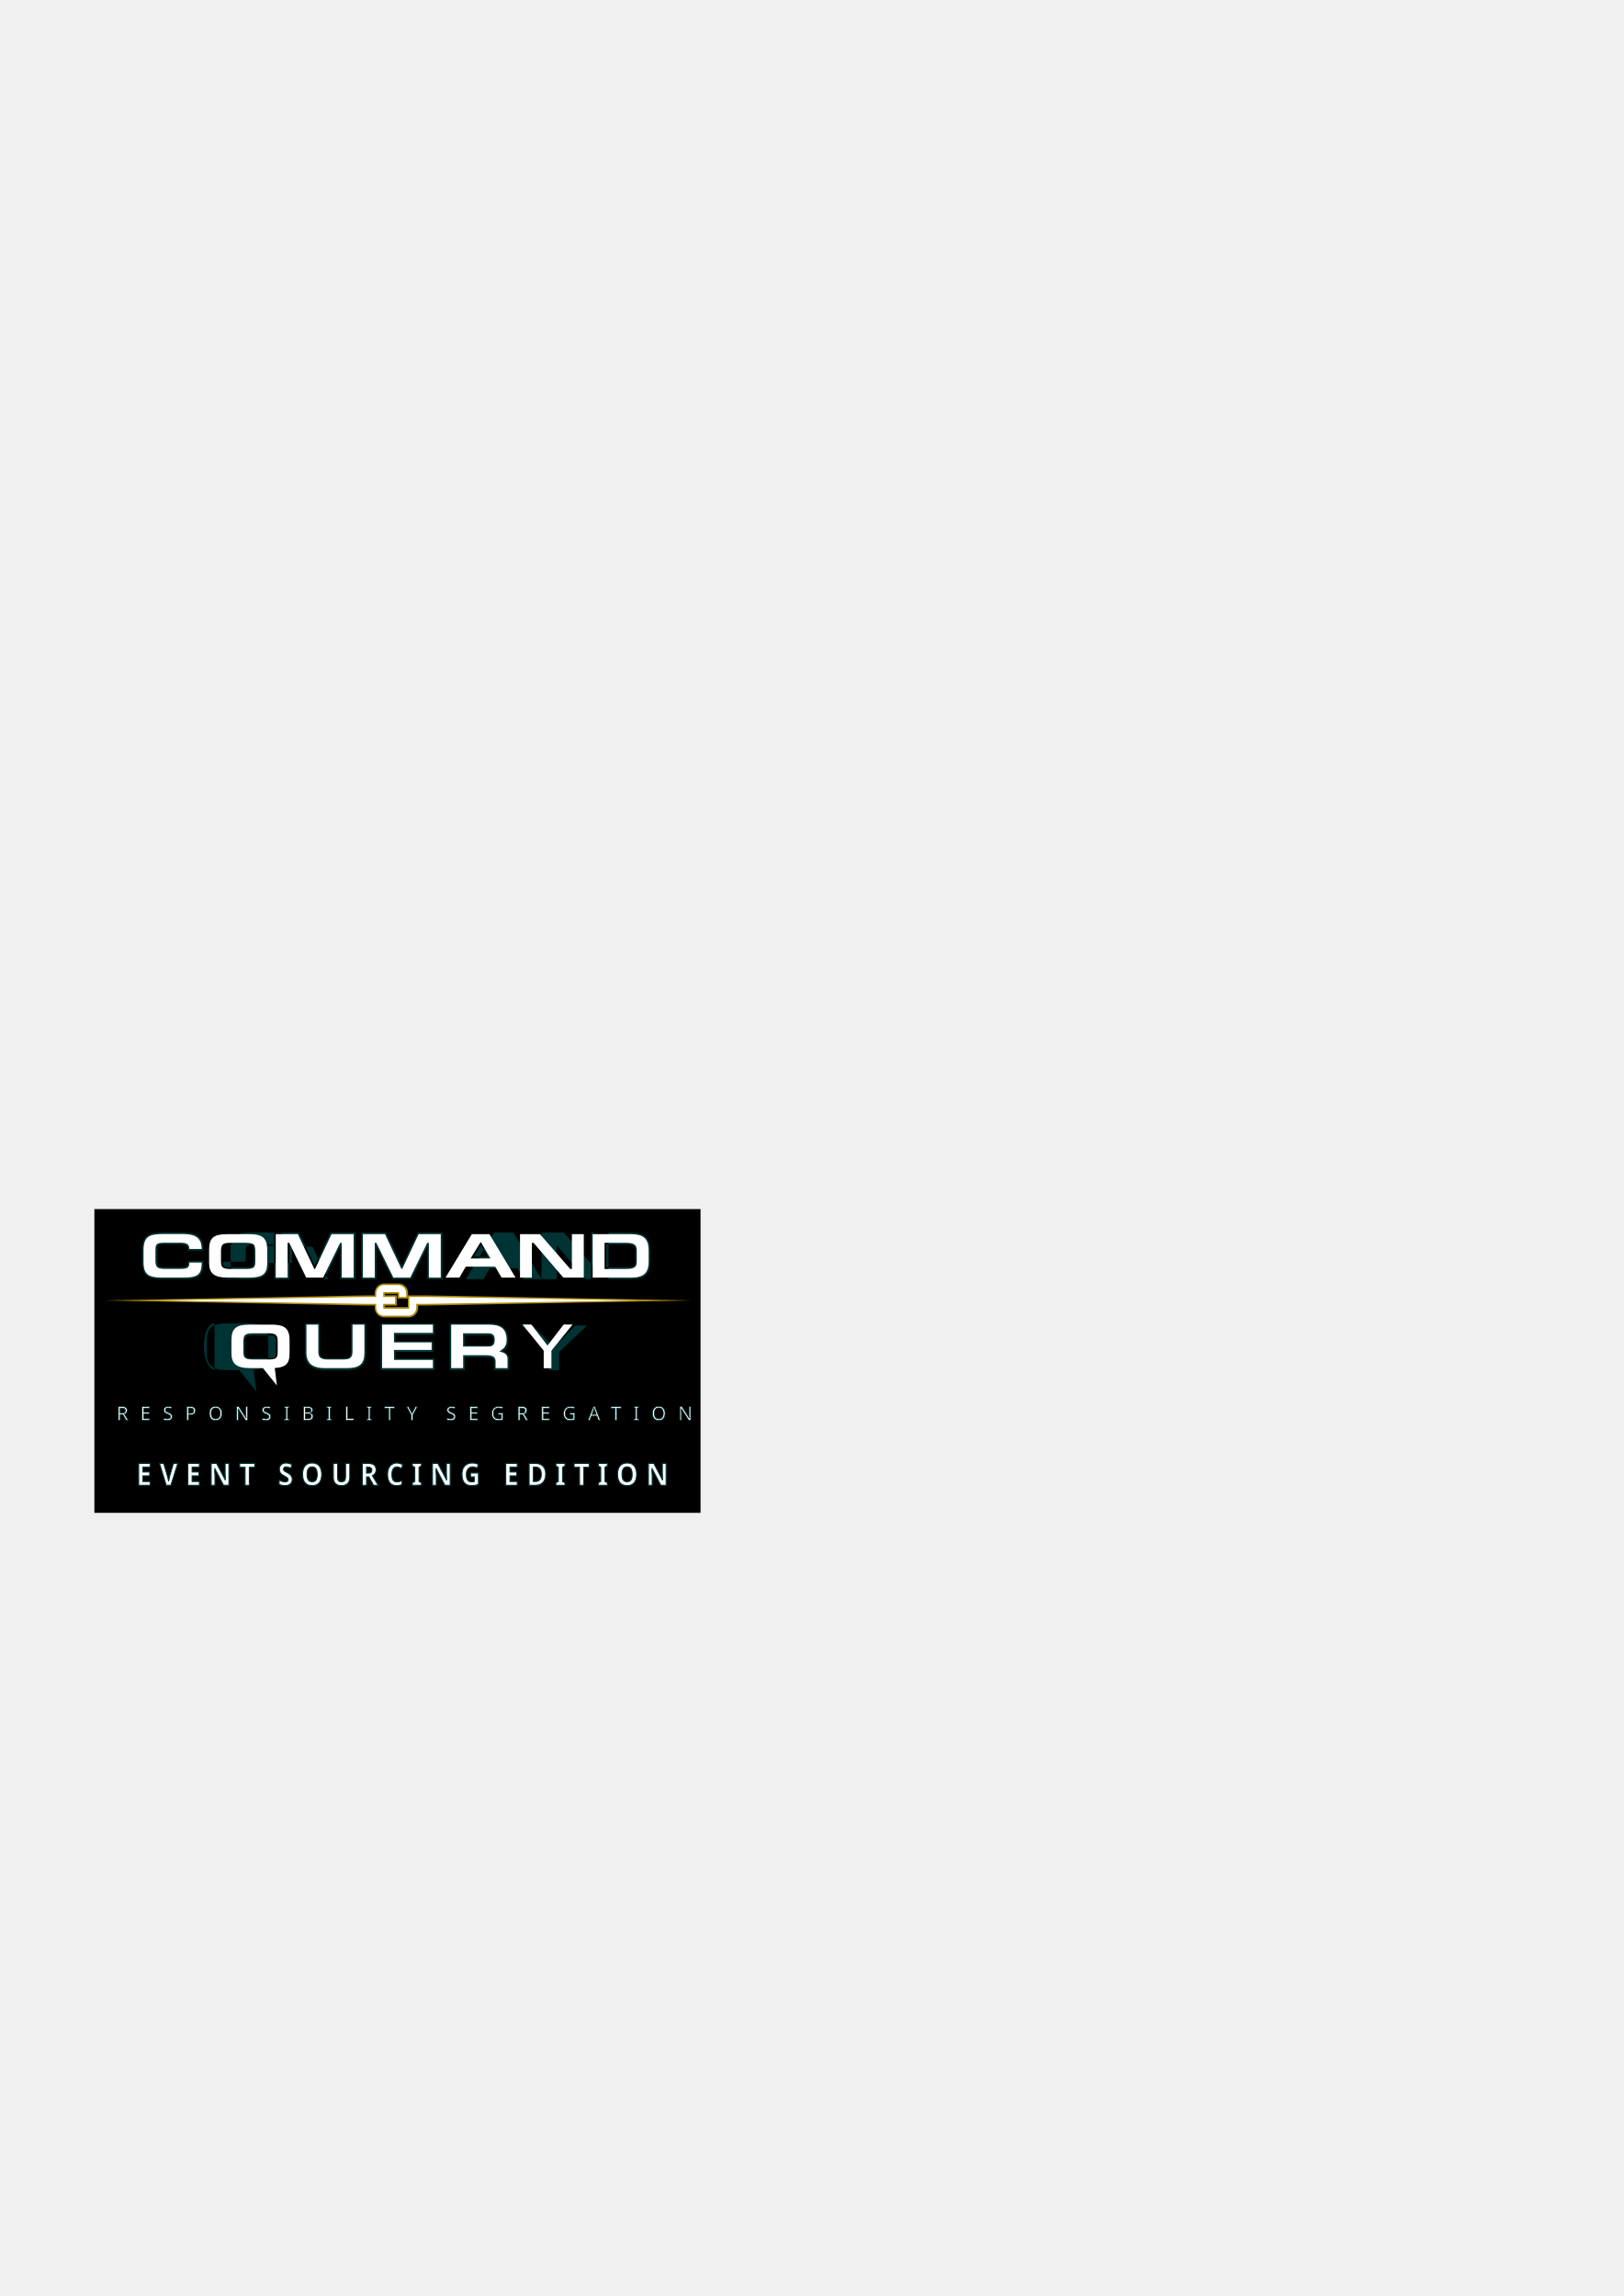
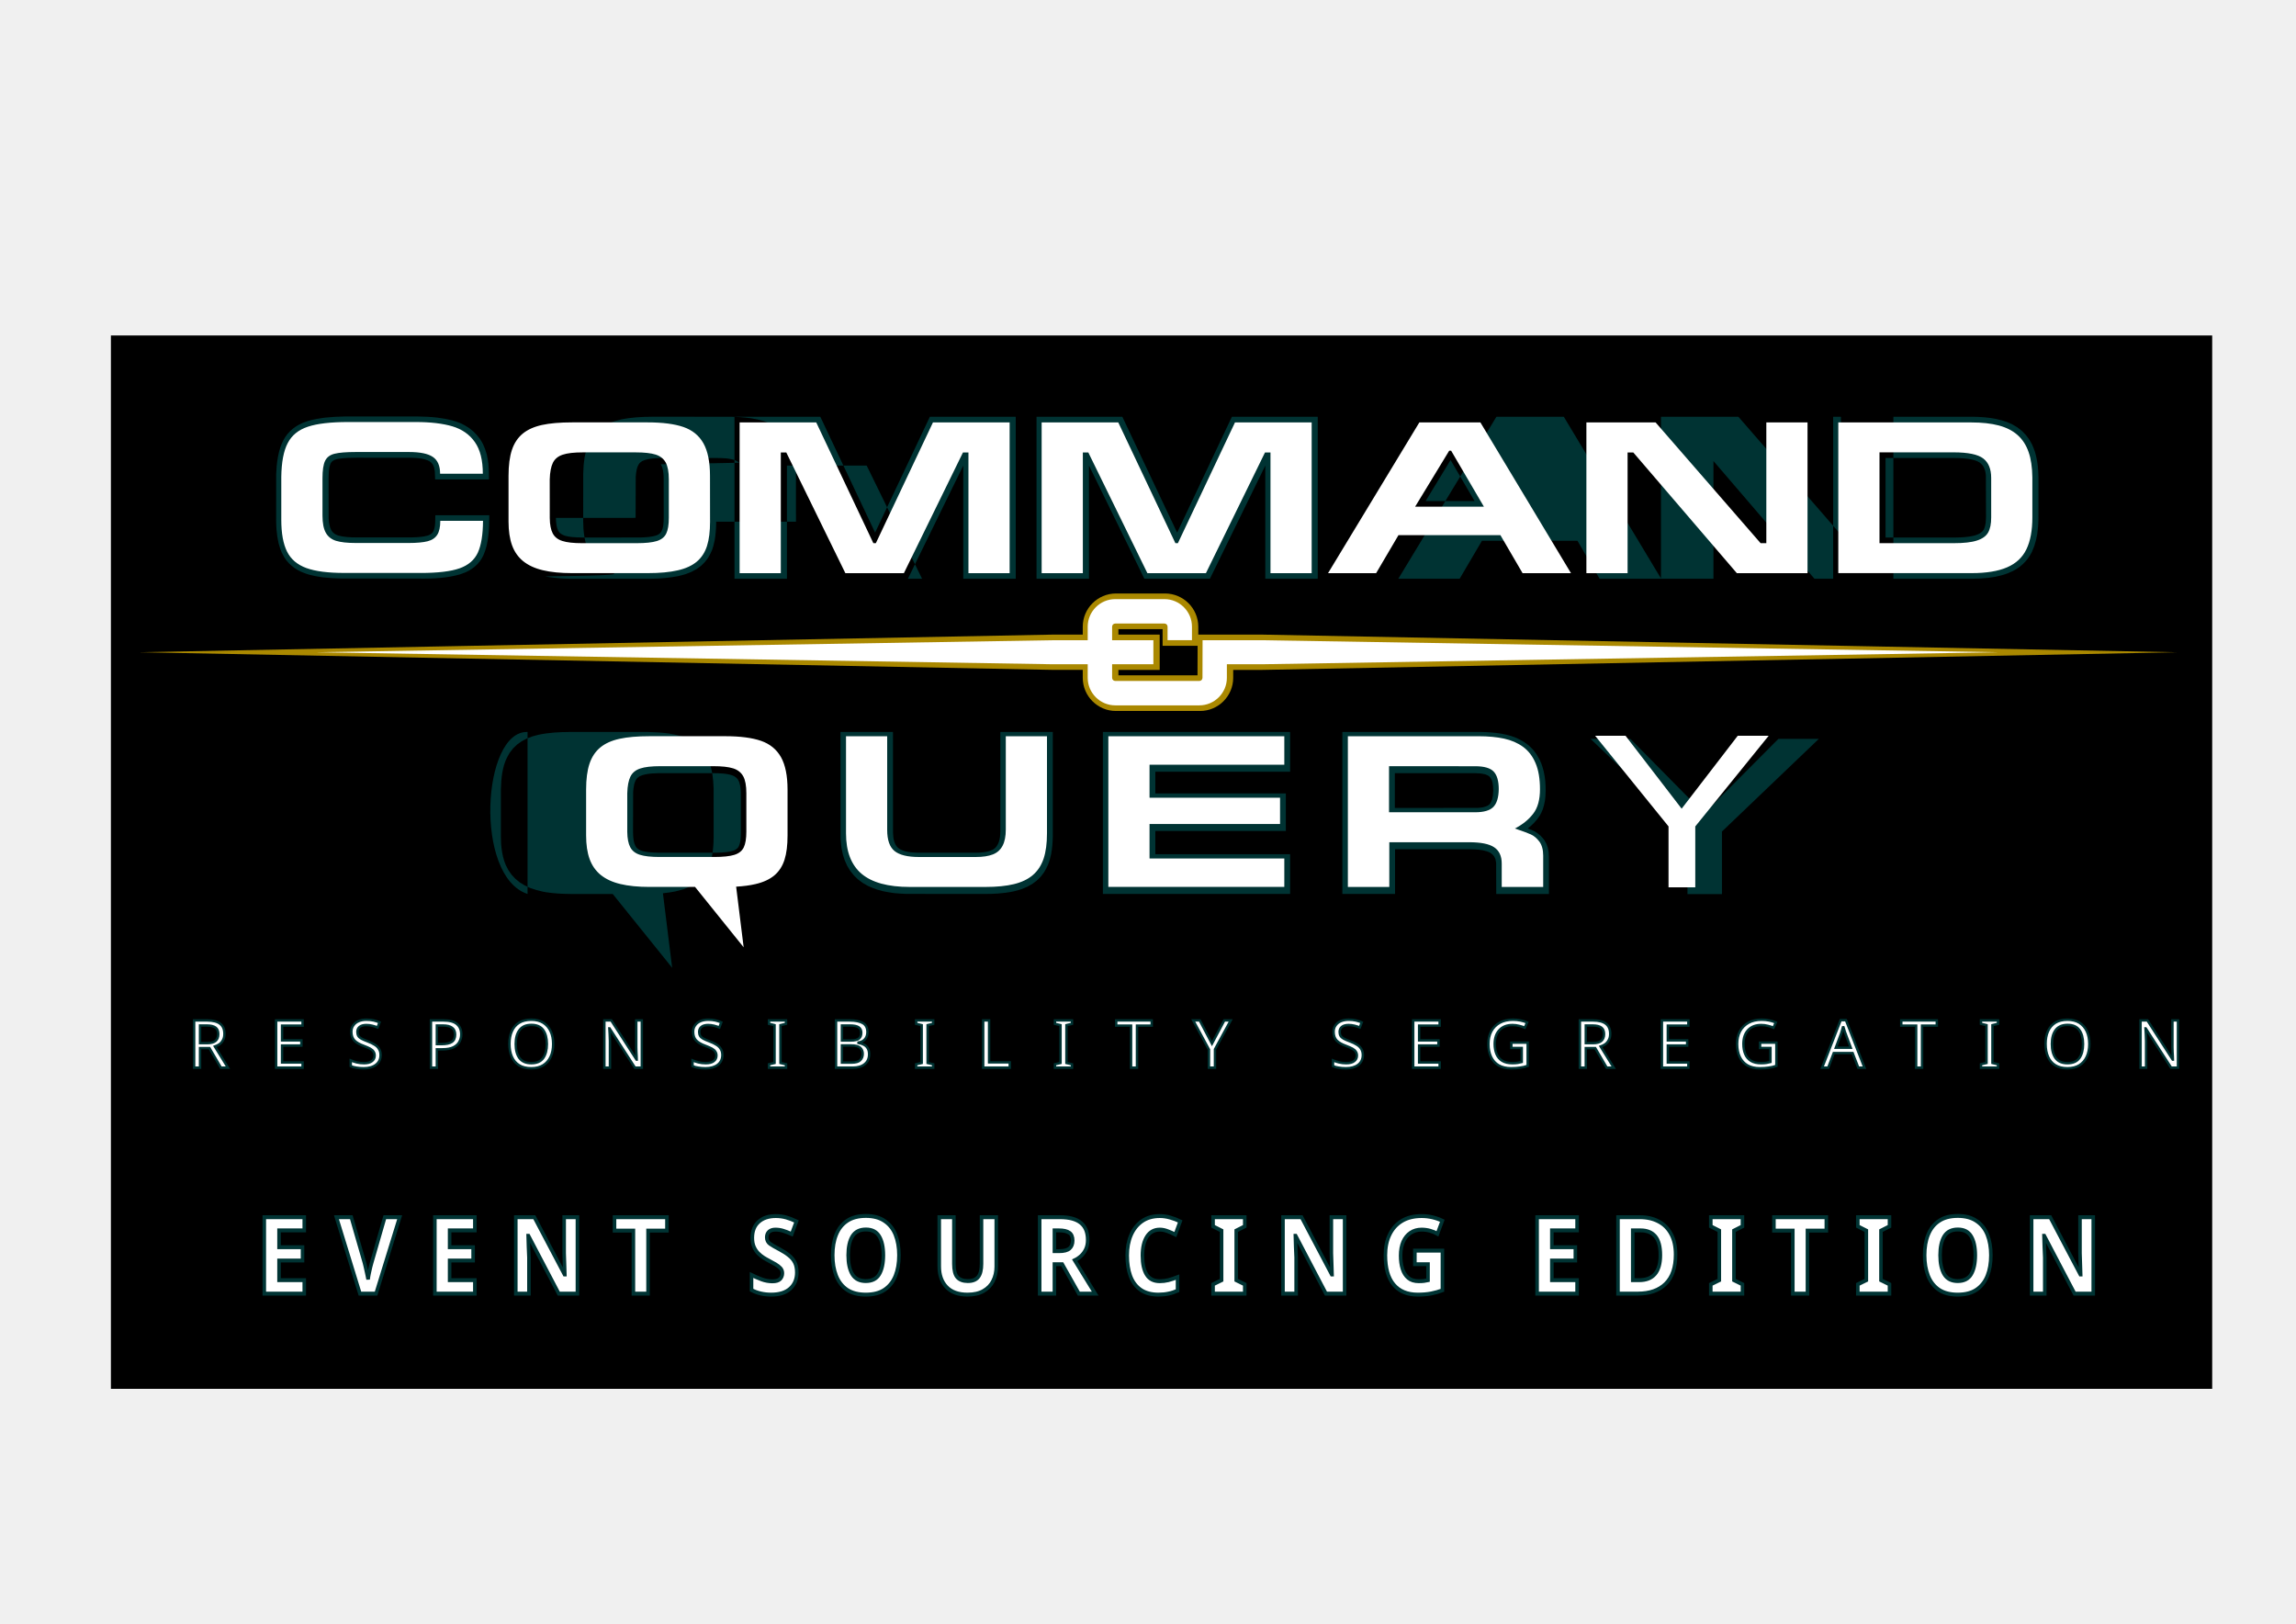
- <svg xmlns="http://www.w3.org/2000/svg" width="210mm" height="297mm" viewBox="0 0 210 297" version="1.1" id="svg8">
+ <svg xmlns="http://www.w3.org/2000/svg" width="297mm" height="210mm" viewBox="0 0 297 210" version="1.1" id="svg8">
  <defs id="defs2">
    <linearGradient x1="119.017" y1="161.009" gradientTransform="matrix(0.9375008,0,0,0.9375008,-47.03307,36.83082)" x2="119.017" gradientUnits="userSpaceOnUse" y2="158.935" id="b">
      <stop id="stop12" offset="0" stop-color="#3C6" />
      <stop id="stop14" offset="1" stop-color="#063" />
    </linearGradient>
    <style id="style17" type="text/css" />
    <linearGradient x1="90.487" y1="136.907" gradientTransform="matrix(0.9375008,0,0,0.9375008,-47.03307,36.83082)" x2="91.552" gradientUnits="userSpaceOnUse" y2="136.907" id="linearGradient3074">
      <stop id="stop19" offset="0" stop-color="#063" />
      <stop id="stop21" offset="1" stop-color="#3C6" />
    </linearGradient>
  </defs>
-   <g id="layer1">
-     <g id="g5018">
-       <rect id="rect26" x="12.208" y="156.402" width="78.394" height="39.292" style="fill:#000000;fill-rule:evenodd;stroke-width:0.265" />
-       <g transform="translate(-0.1585461,-7.817634)" id="g163">
+   <g id="layer1" transform="translate(0,-87)">
+     <g id="g877">
+       <rect id="rect26" x="14.346" y="130.388" width="271.813" height="136.236" style="fill:#000000;fill-rule:evenodd;stroke-width:0.917" />
+       <g transform="matrix(3.467284,0,0,3.467284,-28.532,-439.0067)" id="g163">
        <path style="fill:#003333;fill-rule:evenodd;stroke-width:0.265" d="m 23.945,173.286 -2.975,-5.3e-4 c -0.239,-0.005 -0.475,-0.018 -0.714,-0.046 -0.171,-0.024 -0.336,-0.055 -0.503,-0.1 -0.098,-0.03 -0.189,-0.065 -0.284,-0.103 l -0.129,-0.066 -0.12,-0.075 -0.111,-0.085 -0.101,-0.095 -0.091,-0.104 -0.08,-0.113 -0.098,-0.184 c -0.049,-0.115 -0.086,-0.229 -0.118,-0.35 -0.037,-0.165 -0.061,-0.326 -0.076,-0.495 -0.009,-0.125 -0.013,-0.25 -0.014,-0.376 l 0.002,-1.704 c 0.004,-0.099 0.01,-0.198 0.018,-0.298 0.023,-0.232 0.06,-0.453 0.129,-0.676 0.033,-0.096 0.07,-0.186 0.115,-0.277 l 0.07,-0.121 0.083,-0.115 0.095,-0.105 0.105,-0.095 0.115,-0.085 0.125,-0.074 0.134,-0.064 0.216,-0.077 c 0.201,-0.056 0.399,-0.091 0.606,-0.118 0.255,-0.027 0.508,-0.04 0.764,-0.044 l 2.651,-7.9e-4 c 0.261,0.002 0.517,0.013 0.777,0.042 0.194,0.025 0.383,0.058 0.573,0.107 0.1,0.028 0.195,0.06 0.291,0.099 0.115,0.051 0.218,0.109 0.323,0.179 0.059,0.043 0.114,0.088 0.17,0.136 0.09,0.086 0.166,0.174 0.24,0.274 0.043,0.065 0.081,0.129 0.117,0.197 0.059,0.125 0.102,0.246 0.138,0.379 0.027,0.115 0.046,0.228 0.061,0.345 0.019,0.198 0.02,0.392 0.023,0.591 h -2.009 l -0.012,-0.299 -0.026,-0.147 -0.046,-0.107 c -0.037,-0.052 -0.072,-0.09 -0.126,-0.124 -0.202,-0.111 -0.456,-0.125 -0.682,-0.132 l -2.043,-8e-4 c -0.22,0.001 -0.442,0.006 -0.661,0.04 -0.104,0.018 -0.197,0.04 -0.271,0.121 -0.069,0.095 -0.082,0.216 -0.096,0.329 -0.008,0.094 -0.011,0.187 -0.012,0.281 l 0.002,1.485 0.014,0.165 c 0.017,0.101 0.036,0.188 0.083,0.28 l 0.047,0.068 c 0.066,0.07 0.127,0.103 0.216,0.134 0.22,0.06 0.444,0.068 0.671,0.07 l 2.079,-0.001 c 0.199,-0.006 0.401,-0.013 0.593,-0.069 0.072,-0.027 0.122,-0.055 0.174,-0.113 0.076,-0.105 0.088,-0.233 0.097,-0.359 l 0.006,-0.284 h 2.013 l -0.007,0.406 c -0.012,0.255 -0.038,0.5 -0.096,0.748 -0.031,0.116 -0.067,0.222 -0.113,0.332 l -0.061,0.117 -0.074,0.111 -0.086,0.102 -0.097,0.092 -0.107,0.083 -0.117,0.073 -0.126,0.063 -0.206,0.077 c -0.47,0.137 -0.961,0.159 -1.447,0.161 z m 5.023,-2.262 c 0.005,0.173 0.015,0.357 0.105,0.509 l 0.043,0.052 c 0.125,0.11 0.287,0.132 0.447,0.152 0.134,0.013 0.266,0.018 0.401,0.019 l 2.152,-0.001 c 0.208,-0.007 0.422,-0.015 0.62,-0.085 0.07,-0.032 0.117,-0.062 0.162,-0.126 0.086,-0.154 0.089,-0.355 0.092,-0.528 l -0.002,-1.525 c -0.009,-0.161 -0.022,-0.326 -0.109,-0.467 l 2.926,-0.058 c -0.044,-0.039 -0.085,-0.063 -0.138,-0.088 -0.228,-0.083 -0.483,-0.086 -0.723,-0.089 l -2.094,0.001 -0.204,0.01 c -0.157,0.015 -0.308,0.033 -0.451,0.101 -0.048,0.028 -0.081,0.054 -0.117,0.095 -0.103,0.144 -0.119,0.337 -0.132,0.507 l -0.004,1.519 z m 5.98,0.14 c -0.002,0.237 -0.016,0.467 -0.057,0.7 -0.014,0.073 -0.031,0.145 -0.051,0.216 l -0.05,0.151 c -0.041,0.098 -0.085,0.185 -0.139,0.275 l -0.121,0.161 -0.143,0.142 -0.168,0.123 -0.19,0.103 -0.212,0.084 c -0.098,0.03 -0.194,0.056 -0.293,0.078 -0.312,0.063 -0.624,0.088 -0.941,0.095 l -0.169,0.002 -2.905,-5.3e-4 c -0.273,-0.005 -0.541,-0.022 -0.811,-0.064 l -0.129,-0.024 c 2.814,-0.034 2.663,-0.078 2.51,-0.134 l -0.204,-0.095 -0.185,-0.114 -0.165,-0.135 -0.142,-0.153 -0.119,-0.172 -0.096,-0.189 c -0.027,-0.068 -0.052,-0.134 -0.073,-0.204 -0.055,-0.192 -0.084,-0.383 -0.099,-0.583 -0.005,-0.087 -0.008,-0.175 -0.009,-0.263 l 2.64e-4,-1.783 c 0.004,-0.206 0.019,-0.408 0.052,-0.613 0.018,-0.099 0.04,-0.194 0.068,-0.291 l 0.056,-0.159 c 0.045,-0.101 0.092,-0.192 0.15,-0.287 l 0.129,-0.167 0.151,-0.145 0.172,-0.122 0.193,-0.101 0.211,-0.081 0.229,-0.062 c 0.386,-0.08 0.775,-0.1 1.169,-0.102 l 2.929,7.9e-4 c 0.254,0.005 0.505,0.021 0.758,0.057 0.159,0.026 0.313,0.058 0.469,0.104 l 0.208,0.077 0.129,0.064 0.121,0.074 0.113,0.084 0.104,0.093 0.095,0.103 0.085,0.112 0.11,0.186 c 0.044,0.093 0.08,0.184 0.111,0.282 0.031,0.106 0.055,0.21 0.075,0.319 0.029,0.184 0.043,0.364 0.049,0.55 l 0.001,1.809 z m 2.64,-2.091 v 4.221 h -1.957 v -6.042 h 3.202 l 2.044,4.321 2.043,-4.321 h 3.203 v 6.042 h -1.957 v -4.221 l -2.066,4.221 h 0.529 l -2.066,-4.221 z m 11.268,9e-5 v 4.221 h -1.957 v -6.042 h 3.202 l 2.044,4.321 2.043,-4.321 h 3.203 v 6.042 h -1.957 v -4.221 l -2.066,4.221 h -2.446 l -2.066,-4.221 z m 10.853,4.221 h 0.687 l 3.66,-6.042 h 2.515 l 3.625,6.03 v -6.03 h 2.889 l 3.824,4.398 v -4.398 h 1.957 v 6.042 h -2.944 l -3.769,-4.393 v 4.393 h -4.247 l -0.826,-1.417 h -3.563 l -0.833,1.417 z m 2.637,-4.429 -0.93,1.529 h 1.825 z m 16.23,2.891 2.624,-2.6e-4 c 0.225,-0.004 0.451,-0.015 0.67,-0.068 l 0.066,-0.019 c 0.124,-0.044 0.227,-0.09 0.3,-0.205 0.039,-0.079 0.057,-0.152 0.072,-0.239 0.008,-0.073 0.012,-0.144 0.014,-0.217 l -0.005,-1.576 -0.012,-0.094 -0.019,-0.083 -0.025,-0.073 -0.03,-0.063 -0.036,-0.055 c -0.036,-0.042 -0.07,-0.077 -0.116,-0.109 -0.177,-0.106 -0.394,-0.133 -0.595,-0.152 -0.119,-0.008 -0.236,-0.012 -0.354,-0.013 h -2.556 v 2.967 z m -1.957,-4.505 5.248,5.3e-4 c 0.278,0.005 0.551,0.026 0.825,0.079 0.138,0.029 0.269,0.066 0.403,0.113 l 0.207,0.091 0.188,0.111 0.168,0.131 0.149,0.152 0.128,0.171 0.106,0.189 c 0.038,0.086 0.073,0.171 0.103,0.26 0.055,0.18 0.089,0.358 0.111,0.544 0.014,0.14 0.021,0.278 0.024,0.418 l -0.001,1.586 c -0.005,0.179 -0.019,0.352 -0.044,0.529 -0.027,0.158 -0.063,0.307 -0.114,0.458 -0.026,0.07 -0.054,0.138 -0.085,0.205 l -0.068,0.125 -0.079,0.12 -0.09,0.111 -0.1,0.102 -0.109,0.093 -0.118,0.083 -0.128,0.074 -0.206,0.093 c -0.157,0.058 -0.31,0.099 -0.473,0.132 -0.089,0.015 -0.178,0.029 -0.267,0.04 -0.2,0.021 -0.397,0.03 -0.597,0.032 h -5.181 v -6.042 z" id="path44" />
        <path style="fill:#ffffff;fill-rule:evenodd;stroke-width:0.265" d="m 23.926,173.077 h -2.861 c -0.599,0 -1.066,-0.061 -1.404,-0.182 -0.338,-0.123 -0.579,-0.327 -0.722,-0.613 -0.144,-0.286 -0.216,-0.683 -0.216,-1.191 v -1.596 c 0.008,-0.548 0.086,-0.968 0.239,-1.259 0.151,-0.293 0.401,-0.497 0.752,-0.613 0.35,-0.117 0.85,-0.175 1.5,-0.175 h 2.528 c 0.549,0 1.005,0.054 1.366,0.161 0.36,0.108 0.639,0.304 0.836,0.586 0.199,0.282 0.298,0.676 0.298,1.181 h -1.594 c 0,-0.294 -0.089,-0.504 -0.27,-0.626 -0.18,-0.123 -0.478,-0.184 -0.897,-0.184 h -1.971 c -0.364,0 -0.631,0.022 -0.801,0.065 -0.17,0.042 -0.287,0.131 -0.352,0.266 -0.065,0.134 -0.097,0.351 -0.097,0.649 v 1.393 c 0,0.279 0.042,0.494 0.125,0.641 0.082,0.147 0.211,0.247 0.384,0.3 0.174,0.053 0.418,0.08 0.731,0.08 h 1.972 c 0.307,0 0.543,-0.022 0.708,-0.064 0.165,-0.042 0.285,-0.123 0.361,-0.24 0.076,-0.119 0.114,-0.293 0.114,-0.522 h 1.594 c -0.003,0.516 -0.068,0.911 -0.193,1.185 -0.127,0.275 -0.353,0.47 -0.682,0.586 -0.329,0.115 -0.812,0.173 -1.449,0.173 z m 4.813,-2.049 c 0.003,0.248 0.04,0.439 0.111,0.574 0.071,0.135 0.19,0.23 0.36,0.283 0.17,0.055 0.415,0.082 0.734,0.082 h 2.035 c 0.336,0 0.588,-0.027 0.756,-0.08 0.168,-0.053 0.284,-0.144 0.349,-0.278 0.065,-0.132 0.097,-0.329 0.097,-0.59 v -1.435 c 0,-0.275 -0.039,-0.485 -0.116,-0.626 -0.079,-0.143 -0.204,-0.242 -0.375,-0.296 -0.173,-0.055 -0.42,-0.082 -0.739,-0.082 H 29.97 c -0.326,0 -0.574,0.028 -0.747,0.086 -0.173,0.057 -0.295,0.157 -0.366,0.3 -0.071,0.142 -0.111,0.351 -0.119,0.626 z m 5.98,0.136 c 0,0.364 -0.037,0.665 -0.113,0.904 -0.076,0.239 -0.201,0.433 -0.375,0.582 -0.176,0.15 -0.412,0.261 -0.713,0.329 -0.299,0.07 -0.674,0.105 -1.123,0.105 H 29.572 c -0.431,0 -0.796,-0.036 -1.096,-0.109 -0.299,-0.071 -0.543,-0.186 -0.733,-0.34 -0.188,-0.155 -0.326,-0.352 -0.412,-0.593 -0.086,-0.24 -0.13,-0.533 -0.13,-0.879 v -1.708 c 0,-0.39 0.042,-0.713 0.126,-0.966 0.085,-0.254 0.219,-0.456 0.403,-0.608 0.184,-0.151 0.423,-0.258 0.718,-0.323 0.296,-0.065 0.67,-0.097 1.123,-0.097 h 2.822 c 0.556,0 1,0.058 1.335,0.173 0.333,0.116 0.582,0.319 0.745,0.609 0.162,0.29 0.244,0.694 0.244,1.212 z m 11.176,-3.701 h -2.86 l -2.13,4.504 h -0.093 l -2.131,-4.504 h -2.859 v 5.622 h 1.537 v -4.502 h 0.204 l 2.204,4.502 h 2.184 l 2.204,-4.502 h 0.204 v 4.502 h 1.537 v -5.622 z m 11.268,0 H 54.303 l -2.13,4.504 h -0.093 l -2.131,-4.504 h -2.859 v 5.622 h 1.537 v -4.502 h 0.204 l 2.204,4.502 h 2.184 l 2.204,-4.502 h 0.204 v 4.502 h 1.537 v -5.622 z m 2.407,5.622 h -1.795 l 3.406,-5.622 h 2.278 l 3.379,5.622 h -1.806 l -0.826,-1.417 h -3.804 l -0.833,1.417 z m 1.454,-2.48 h 2.565 l -1.222,-2.088 h -0.072 z m 6.389,2.48 v -5.622 h 2.583 l 3.917,4.504 h 0.213 v -4.504 h 1.537 v 5.622 h -2.637 l -3.863,-4.502 h -0.213 v 4.502 z m 10.935,-1.118 h 2.767 c 0.378,0 0.668,-0.032 0.87,-0.099 0.202,-0.065 0.341,-0.165 0.417,-0.301 0.076,-0.136 0.113,-0.321 0.113,-0.558 v -1.474 c 0,-0.335 -0.099,-0.578 -0.298,-0.729 -0.198,-0.151 -0.565,-0.227 -1.102,-0.227 h -2.767 v 3.387 z m -1.537,-4.504 h 4.961 c 0.4,0 0.742,0.038 1.026,0.113 0.285,0.076 0.52,0.196 0.702,0.358 0.184,0.163 0.32,0.374 0.409,0.63 0.091,0.256 0.137,0.574 0.142,0.949 v 1.489 c 0,0.491 -0.074,0.888 -0.222,1.193 -0.148,0.306 -0.389,0.53 -0.722,0.673 -0.333,0.144 -0.775,0.216 -1.326,0.216 h -4.97 v -5.622 z" id="path46" />
      </g>
-       <path id="path56" d="m 53.714,170.046 0.08,-0.088 0.071,-0.095 0.062,-0.102 0.052,-0.108 0.042,-0.114 0.031,-0.118 0.019,-0.123 0.007,-0.121 v -0.301 h 1.082 l 34.123,-0.658 -34.123,-0.658 h -2.384 v -0.301 l -0.007,-0.121 -0.019,-0.123 -0.031,-0.118 -0.042,-0.114 -0.052,-0.108 -0.062,-0.102 -0.071,-0.095 -0.08,-0.088 -0.088,-0.08 -0.095,-0.071 -0.102,-0.062 -0.108,-0.052 -0.114,-0.042 -0.118,-0.031 -0.123,-0.019 -0.121,-0.007 h -1.845 l -0.121,0.007 -0.123,0.019 -0.118,0.031 -0.114,0.042 -0.108,0.052 -0.102,0.062 -0.095,0.071 -0.088,0.08 -0.08,0.088 -0.071,0.095 -0.062,0.102 -0.052,0.108 -0.042,0.114 -0.031,0.119 -0.019,0.123 -0.007,0.121 v 0.301 h -1.082 l -34.123,0.658 34.123,0.658 h 1.082 v 0.301 l 0.007,0.121 0.019,0.123 0.031,0.119 0.042,0.114 0.052,0.108 0.062,0.102 0.071,0.095 0.08,0.088 0.088,0.08 0.095,0.071 0.102,0.062 0.108,0.052 0.114,0.042 0.119,0.031 0.123,0.019 0.121,0.006 h 3.148 l 0.121,-0.006 0.123,-0.019 0.118,-0.031 0.114,-0.042 0.108,-0.052 0.102,-0.062 0.095,-0.071 z m -0.964,-2.069 -0.004,1.102 H 49.795 v -0.203 h 1.54 v -1.317 H 49.795 v -0.203 h 1.649 v 0.62 h 1.306 z" style="fill:#aa8800;fill-rule:evenodd;stroke-width:0.265" />
-       <path id="path58" d="m 49.678,167.146 h 1.835 c 0.064,0 0.117,0.053 0.117,0.117 v 0.503 h 0.91 v -0.503 c 0,-0.565 -0.462,-1.027 -1.027,-1.027 h -1.835 c -0.565,0 -1.027,0.462 -1.027,1.027 v 0.505 H 47.36 l -27.5,0.448 27.5,0.448 h 1.29 v 0.506 c 0,0.565 0.462,1.027 1.027,1.027 h 3.137 c 0.565,0 1.027,-0.462 1.027,-1.027 v -0.506 h 1.29 l 27.5,-0.448 -27.5,-0.448 h -2.197 c 0,0.464 -0.004,0.933 -0.004,1.402 0,0.064 -0.053,0.117 -0.117,0.117 h -3.137 c -0.064,0 -0.117,-0.053 -0.117,-0.117 v -0.506 h 1.54 v -0.897 h -1.54 v -0.505 c 0,-0.064 0.053,-0.117 0.117,-0.117 z" style="fill:#ffffff;fill-rule:evenodd;stroke-width:0.265" />
-       <g transform="translate(-103.7119,-7.719455)" id="g183">
+       <path id="path56" d="m 158.259,177.697 0.276,-0.304 0.247,-0.33 0.216,-0.353 0.182,-0.376 0.145,-0.394 0.107,-0.411 0.066,-0.425 0.023,-0.419 v -1.043 h 3.751 l 118.313,-2.283 -118.313,-2.283 h -8.267 v -1.043 l -0.023,-0.418 -0.066,-0.426 -0.107,-0.411 -0.145,-0.395 -0.182,-0.375 -0.215,-0.354 -0.247,-0.33 -0.277,-0.305 -0.305,-0.277 -0.33,-0.247 -0.354,-0.215 -0.375,-0.182 -0.395,-0.145 -0.411,-0.107 -0.425,-0.065 -0.418,-0.024 h -6.398 l -0.419,0.024 -0.425,0.065 -0.411,0.107 -0.394,0.145 -0.376,0.182 -0.353,0.215 -0.33,0.247 -0.304,0.276 -0.277,0.305 -0.247,0.33 -0.216,0.354 -0.181,0.375 -0.145,0.394 -0.106,0.411 -0.065,0.425 -0.023,0.418 v 1.043 h -3.751 l -118.313,2.283 118.313,2.283 h 3.751 v 1.043 l 0.023,0.419 0.065,0.425 0.106,0.412 0.145,0.394 0.181,0.375 0.216,0.354 0.247,0.33 0.277,0.304 0.305,0.277 0.33,0.247 0.354,0.216 0.375,0.181 0.394,0.145 0.412,0.106 0.425,0.066 0.419,0.021 h 10.913 l 0.418,-0.021 0.425,-0.066 0.411,-0.106 0.395,-0.145 0.375,-0.181 0.354,-0.216 0.33,-0.247 z m -3.342,-7.175 -0.013,3.821 h -10.232 v -0.702 h 5.339 v -4.566 h -5.339 v -0.702 h 5.716 v 2.149 h 4.528 z" style="fill:#aa8800;fill-rule:evenodd;stroke-width:0.917" />
+       <path id="path58" d="m 144.264,167.643 h 6.361 c 0.223,0 0.406,0.183 0.406,0.406 v 1.743 h 3.156 v -1.743 c 0,-1.959 -1.603,-3.562 -3.562,-3.562 h -6.361 c -1.959,0 -3.562,1.603 -3.562,3.562 v 1.753 h -4.473 l -95.349,1.555 95.349,1.555 h 4.473 v 1.753 c 0,1.959 1.603,3.562 3.562,3.562 h 10.877 c 1.959,0 3.562,-1.603 3.562,-3.562 v -1.753 h 4.473 l 95.35,-1.555 -95.35,-1.555 h -7.616 c 0,1.607 -0.013,3.237 -0.013,4.863 0,0.223 -0.182,0.406 -0.406,0.406 h -10.877 c -0.223,0 -0.406,-0.183 -0.406,-0.406 v -1.753 h 5.338 v -3.109 h -5.338 v -1.753 c 0,-0.223 0.182,-0.406 0.406,-0.406 z" style="fill:#ffffff;fill-rule:evenodd;stroke-width:0.917" />
+       <g transform="matrix(3.467284,0,0,3.467284,-387.5807,-438.6663)" id="g183">
        <g id="g173">
          <path id="path52" d="m 133.048,184.953 c -0.301,-0.002 -0.596,-0.018 -0.892,-0.064 l -0.129,-0.024 c -0.161,-0.034 -0.312,-0.078 -0.465,-0.135 l -0.204,-0.095 -0.185,-0.114 -0.165,-0.135 -0.142,-0.153 -0.119,-0.172 -0.097,-0.189 -0.057,-0.151 c -0.066,-0.209 -0.099,-0.417 -0.116,-0.635 -0.006,-0.087 -0.008,-0.175 -0.008,-0.263 l 2.6e-4,-1.783 c 0.005,-0.206 0.019,-0.408 0.052,-0.613 0.018,-0.099 0.04,-0.194 0.068,-0.291 l 0.056,-0.159 c 0.045,-0.101 0.092,-0.192 0.15,-0.287 l 0.129,-0.167 0.151,-0.145 0.172,-0.122 0.193,-0.101 0.211,-0.081 0.229,-0.061 c 0.386,-0.08 0.775,-0.1 1.169,-0.102 l 2.928,8e-4 c 0.254,0.005 0.505,0.021 0.758,0.056 0.159,0.026 0.314,0.058 0.469,0.104 l 0.208,0.077 0.129,0.064 0.121,0.074 0.113,0.084 0.104,0.093 0.095,0.103 0.085,0.112 0.11,0.186 c 0.044,0.093 0.08,0.184 0.112,0.281 0.031,0.106 0.055,0.21 0.075,0.319 0.029,0.184 0.043,0.364 0.049,0.55 l 10e-4,1.809 c -0.002,0.237 -0.016,0.467 -0.057,0.7 -0.015,0.073 -0.031,0.145 -0.05,0.216 l -0.05,0.151 c -0.041,0.098 -0.085,0.185 -0.139,0.275 l -0.121,0.161 -0.143,0.142 -0.168,0.123 -0.19,0.103 -0.212,0.084 c -0.105,0.032 -0.209,0.059 -0.316,0.083 -0.149,0.029 -0.296,0.05 -0.446,0.065 l 0.344,2.78 -2.217,-2.753 h -1.593 z m -1.584,-6.042 v 6.042 c -2,-0.646 -1.7,-6.098 0,-6.042 z m 3.936,3.772 c 0.005,0.173 0.015,0.357 0.105,0.509 l 0.043,0.052 c 0.125,0.11 0.287,0.132 0.447,0.152 0.134,0.013 0.266,0.018 0.401,0.019 l 2.152,-0.001 c 0.208,-0.007 0.422,-0.015 0.62,-0.085 0.07,-0.032 0.117,-0.062 0.162,-0.126 0.086,-0.154 0.089,-0.355 0.092,-0.528 l -0.002,-1.525 c -0.009,-0.161 -0.022,-0.326 -0.109,-0.467 l -0.049,-0.058 c -0.044,-0.039 -0.085,-0.063 -0.138,-0.088 -0.228,-0.083 -0.483,-0.086 -0.723,-0.089 l -2.094,0.001 -0.204,0.01 c -0.157,0.015 -0.308,0.034 -0.451,0.101 -0.048,0.028 -0.081,0.054 -0.117,0.095 -0.103,0.144 -0.119,0.337 -0.132,0.507 l -0.004,1.519 z m 7.74,-3.772 h 1.957 l 0.001,3.765 c 0.009,0.201 0.036,0.424 0.196,0.564 0.195,0.147 0.47,0.167 0.706,0.175 l 2.191,7.9e-4 0.174,-0.006 c 0.164,-0.014 0.322,-0.036 0.469,-0.116 l 0.068,-0.05 c 0.071,-0.069 0.108,-0.136 0.144,-0.229 0.018,-0.06 0.031,-0.117 0.042,-0.18 0.009,-0.078 0.013,-0.153 0.015,-0.233 v -3.692 h 1.957 l -5.3e-4,3.904 c -0.005,0.223 -0.022,0.439 -0.063,0.658 -0.016,0.077 -0.035,0.152 -0.057,0.227 l -0.056,0.158 c -0.044,0.101 -0.091,0.192 -0.148,0.286 l -0.127,0.167 -0.149,0.147 -0.17,0.126 -0.19,0.106 -0.209,0.086 c -0.095,0.031 -0.189,0.058 -0.286,0.081 -0.197,0.042 -0.394,0.067 -0.594,0.082 -0.153,0.01 -0.305,0.015 -0.458,0.015 l -2.979,-0.002 c -0.147,-0.006 -0.291,-0.015 -0.437,-0.03 -0.134,-0.018 -0.264,-0.04 -0.396,-0.067 l -0.242,-0.066 c -0.114,-0.039 -0.22,-0.082 -0.329,-0.132 l -0.196,-0.111 -0.177,-0.131 -0.156,-0.15 -0.135,-0.169 -0.114,-0.186 -0.092,-0.203 -0.071,-0.219 -0.05,-0.234 c -0.018,-0.126 -0.03,-0.25 -0.037,-0.378 l -0.002,-3.964 z m 9.788,6.042 v -6.042 h 6.985 v 1.482 h -5.028 v 0.811 h 4.869 v 1.4 h -4.869 v 0.866 h 5.028 v 1.482 h -6.985 z m 10.892,-4.505 v 1.298 l 3.107,-0.003 0.177,-0.021 c 0.065,-0.016 0.119,-0.032 0.18,-0.061 l 0.068,-0.051 c 0.048,-0.057 0.071,-0.108 0.096,-0.179 l 0.031,-0.149 0.013,-0.188 c -0.005,-0.181 -0.014,-0.408 -0.16,-0.537 -0.049,-0.032 -0.091,-0.049 -0.146,-0.068 l -0.158,-0.03 -0.208,-0.011 h -3 z m 3.569,2.973 c -0.176,-0.094 -0.38,-0.117 -0.576,-0.13 -0.074,-0.004 -0.148,-0.006 -0.222,-0.007 h -2.763 v 1.668 h -1.966 v -6.042 l 5.158,5.3e-4 c 0.254,0.004 0.504,0.021 0.755,0.061 0.131,0.023 0.256,0.052 0.385,0.09 l 0.204,0.076 c 0.098,0.046 0.189,0.094 0.281,0.15 l 0.172,0.127 0.154,0.152 0.134,0.175 0.113,0.196 0.071,0.161 c 0.077,0.208 0.119,0.413 0.142,0.633 0.022,0.248 0.024,0.492 -0.01,0.739 -0.02,0.115 -0.046,0.221 -0.084,0.331 -0.033,0.082 -0.068,0.157 -0.112,0.233 -0.119,0.184 -0.272,0.343 -0.445,0.475 0.088,0.033 0.175,0.068 0.26,0.111 0.077,0.046 0.142,0.093 0.209,0.154 0.05,0.05 0.094,0.101 0.138,0.156 l 0.082,0.139 0.057,0.156 0.033,0.17 0.01,0.18 v 1.379 h -1.966 l -0.004,-1.165 -0.026,-0.136 -0.047,-0.102 c -0.04,-0.054 -0.079,-0.093 -0.137,-0.129 z" style="fill:#003333;fill-rule:evenodd;stroke-width:0.265" />
          <text transform="scale(1.419319,0.7045631)" id="text113-3" y="262.516" x="120.441" style="font-style:normal;font-variant:normal;font-weight:normal;font-stretch:normal;font-size:15.603px;line-height:1.25;font-family:'Cambria Math';-inkscape-font-specification:'Cambria Math';letter-spacing:0px;word-spacing:0px;fill:#003333;fill-opacity:1;stroke:none;stroke-width:0.39" xml:space="preserve">
            <tspan id="tspan121-6" style="font-style:normal;font-variant:normal;font-weight:normal;font-stretch:normal;font-size:11.442px;font-family:'Arial Narrow';-inkscape-font-specification:'Arial Narrow';fill:#003333;stroke-width:0.39" y="262.516" x="120.441">Y</tspan>
          </text>
        </g>
        <g id="g168" transform="translate(13.74065,26.69587)" style="fill:#ffffff">
          <path id="path54" d="m 125.786,160.252 -0.281,-2.267 c 0.274,-0.015 0.513,-0.047 0.717,-0.095 0.301,-0.069 0.537,-0.18 0.713,-0.329 0.174,-0.148 0.299,-0.343 0.375,-0.582 0.076,-0.239 0.113,-0.54 0.113,-0.904 v -1.708 c 0,-0.518 -0.082,-0.922 -0.244,-1.212 -0.164,-0.29 -0.412,-0.493 -0.745,-0.609 -0.335,-0.115 -0.779,-0.173 -1.335,-0.173 h -2.822 c -0.454,0 -0.827,0.032 -1.123,0.097 -0.295,0.065 -0.534,0.171 -0.717,0.323 -0.184,0.151 -0.318,0.354 -0.403,0.607 -0.085,0.254 -0.126,0.576 -0.126,0.966 v 1.708 c 0,0.346 0.043,0.639 0.13,0.879 0.086,0.24 0.224,0.437 0.412,0.593 0.19,0.154 0.434,0.269 0.733,0.34 0.299,0.073 0.665,0.109 1.096,0.109 h 1.693 l 1.817,2.256 z m -4.343,-4.313 c 0.003,0.248 0.04,0.439 0.111,0.574 0.071,0.135 0.19,0.23 0.36,0.283 0.17,0.055 0.415,0.082 0.735,0.082 h 2.035 c 0.336,0 0.588,-0.027 0.756,-0.08 0.168,-0.053 0.284,-0.144 0.349,-0.278 0.065,-0.132 0.097,-0.329 0.097,-0.59 v -1.435 c 0,-0.275 -0.039,-0.485 -0.116,-0.626 -0.079,-0.143 -0.204,-0.242 -0.375,-0.296 -0.173,-0.055 -0.42,-0.082 -0.739,-0.082 h -1.981 c -0.326,0 -0.574,0.028 -0.747,0.086 -0.173,0.057 -0.295,0.157 -0.366,0.3 -0.071,0.142 -0.111,0.351 -0.119,0.626 z m 8.16,-3.565 h 1.537 v 3.492 c 0,0.378 0.091,0.641 0.275,0.79 0.184,0.148 0.486,0.223 0.912,0.223 h 2.119 c 0.261,0 0.472,-0.032 0.636,-0.096 0.162,-0.063 0.284,-0.171 0.363,-0.324 0.08,-0.151 0.12,-0.351 0.12,-0.601 v -3.484 h 1.537 v 3.62 c 0,0.378 -0.042,0.693 -0.126,0.945 -0.085,0.252 -0.218,0.456 -0.4,0.612 -0.182,0.157 -0.418,0.269 -0.708,0.34 -0.289,0.07 -0.643,0.105 -1.062,0.105 h -2.824 c -0.809,0 -1.407,-0.163 -1.796,-0.49 -0.387,-0.328 -0.582,-0.831 -0.582,-1.512 v -3.62 z m 9.788,5.622 v -5.622 h 6.565 v 1.062 h -5.028 v 1.231 h 4.869 v 0.98 h -4.869 v 1.286 h 5.028 v 1.062 h -6.565 z m 10.472,-4.504 v 1.718 h 3.213 c 0.323,0 0.549,-0.066 0.679,-0.198 0.13,-0.134 0.196,-0.354 0.201,-0.661 0,-0.306 -0.063,-0.526 -0.19,-0.66 -0.126,-0.132 -0.357,-0.198 -0.69,-0.198 z m 5.75,4.504 h -1.546 v -0.873 c 0,-0.279 -0.094,-0.482 -0.282,-0.607 -0.187,-0.126 -0.5,-0.188 -0.938,-0.188 h -2.974 v 1.668 h -1.546 v -5.622 h 4.88 c 0.358,0 0.674,0.03 0.948,0.089 0.272,0.059 0.509,0.162 0.71,0.308 0.199,0.146 0.355,0.348 0.464,0.607 0.111,0.259 0.165,0.583 0.165,0.973 0,0.389 -0.083,0.694 -0.252,0.912 -0.168,0.22 -0.397,0.405 -0.684,0.553 0.276,0.093 0.475,0.166 0.593,0.219 0.119,0.054 0.225,0.143 0.321,0.27 0.094,0.128 0.142,0.302 0.142,0.524 v 1.166 z" style="fill:#ffffff;fill-rule:evenodd;stroke-width:0.265" />
          <text transform="scale(1.252,0.798722)" id="text113" y="197.829" x="125.729" style="font-style:normal;font-variant:normal;font-weight:normal;font-stretch:normal;font-size:13.445px;line-height:1.25;font-family:'Cambria Math';-inkscape-font-specification:'Cambria Math';letter-spacing:0px;word-spacing:0px;fill:#ffffff;fill-opacity:1;stroke:none;stroke-width:0.336" xml:space="preserve">
            <tspan id="tspan121" style="font-style:normal;font-variant:normal;font-weight:normal;font-stretch:normal;font-size:9.859px;font-family:'Arial Narrow';-inkscape-font-specification:'Arial Narrow';fill:#ffffff;stroke-width:0.336" y="197.829" x="125.729">Y</tspan>
          </text>
        </g>
      </g>
-       <text id="text249" y="183.714" x="15.074" style="font-style:normal;font-variant:normal;font-weight:normal;font-stretch:normal;font-size:2.469px;line-height:8px;font-family:'Leelawadee UI';-inkscape-font-specification:'Leelawadee UI';letter-spacing:1.524px;word-spacing:0px;fill:#ffffff;fill-opacity:1;stroke:#003333;stroke-width:0.09;stroke-miterlimit:4;stroke-dasharray:none" xml:space="preserve">
-         <tspan style="font-style:normal;font-variant:normal;font-weight:normal;font-stretch:normal;font-size:2.469px;line-height:8px;font-family:'Leelawadee UI';-inkscape-font-specification:'Leelawadee UI';letter-spacing:1.524px;fill:#ffffff;stroke:#003333;stroke-width:0.09;stroke-miterlimit:4;stroke-dasharray:none" y="183.714" x="15.074" id="tspan247">RESPONSIBILITY SEGREGATION</tspan>
+       <text id="text249" y="225.086" x="24.283" style="font-style:normal;font-variant:normal;font-weight:normal;font-stretch:normal;font-size:8.562px;line-height:27.738px;font-family:'Leelawadee UI';-inkscape-font-specification:'Leelawadee UI';letter-spacing:5.284px;word-spacing:0px;fill:#ffffff;fill-opacity:1;stroke:#003333;stroke-width:0.312;stroke-miterlimit:4;stroke-dasharray:none" xml:space="preserve">
+         <tspan style="font-style:normal;font-variant:normal;font-weight:normal;font-stretch:normal;font-size:8.562px;line-height:27.738px;font-family:'Leelawadee UI';-inkscape-font-specification:'Leelawadee UI';letter-spacing:5.284px;fill:#ffffff;stroke:#003333;stroke-width:0.312;stroke-miterlimit:4;stroke-dasharray:none" y="225.086" x="24.283" id="tspan247">RESPONSIBILITY SEGREGATION</tspan>
      </text>
-       <text transform="scale(0.9533857,1.048893)" id="text249-4" y="183.185" x="18.465" style="font-style:normal;font-variant:normal;font-weight:normal;font-stretch:normal;font-size:3.807px;line-height:12.333px;font-family:'Leelawadee UI';-inkscape-font-specification:'Leelawadee UI';letter-spacing:2.349px;word-spacing:0px;fill:#ffffff;fill-opacity:1;stroke:#003333;stroke-width:0.139;stroke-miterlimit:4;stroke-dasharray:none" xml:space="preserve">
-         <tspan style="font-style:normal;font-variant:normal;font-weight:bold;font-stretch:normal;font-size:3.807px;line-height:12.333px;font-family:'Leelawadee UI';-inkscape-font-specification:'Leelawadee UI Bold';letter-spacing:1.034px;fill:#ffffff;stroke:#003333;stroke-width:0.139;stroke-miterlimit:4;stroke-dasharray:none" y="183.185" x="18.465" id="tspan247-2">EVENT SOURCING EDITION</tspan>
+       <text transform="scale(0.9533857,1.048893)" id="text249-4" y="242.455" x="34.672" style="font-style:normal;font-variant:normal;font-weight:normal;font-stretch:normal;font-size:13.2px;line-height:42.762px;font-family:'Leelawadee UI';-inkscape-font-specification:'Leelawadee UI';letter-spacing:8.146px;word-spacing:0px;fill:#ffffff;fill-opacity:1;stroke:#003333;stroke-width:0.481;stroke-miterlimit:4;stroke-dasharray:none" xml:space="preserve">
+         <tspan style="font-style:normal;font-variant:normal;font-weight:bold;font-stretch:normal;font-size:13.2px;line-height:42.762px;font-family:'Leelawadee UI';-inkscape-font-specification:'Leelawadee UI Bold';letter-spacing:3.586px;fill:#ffffff;stroke:#003333;stroke-width:0.481;stroke-miterlimit:4;stroke-dasharray:none" y="242.455" x="34.672" id="tspan247-2">EVENT SOURCING EDITION</tspan>
      </text>
    </g>
  </g>
</svg>
